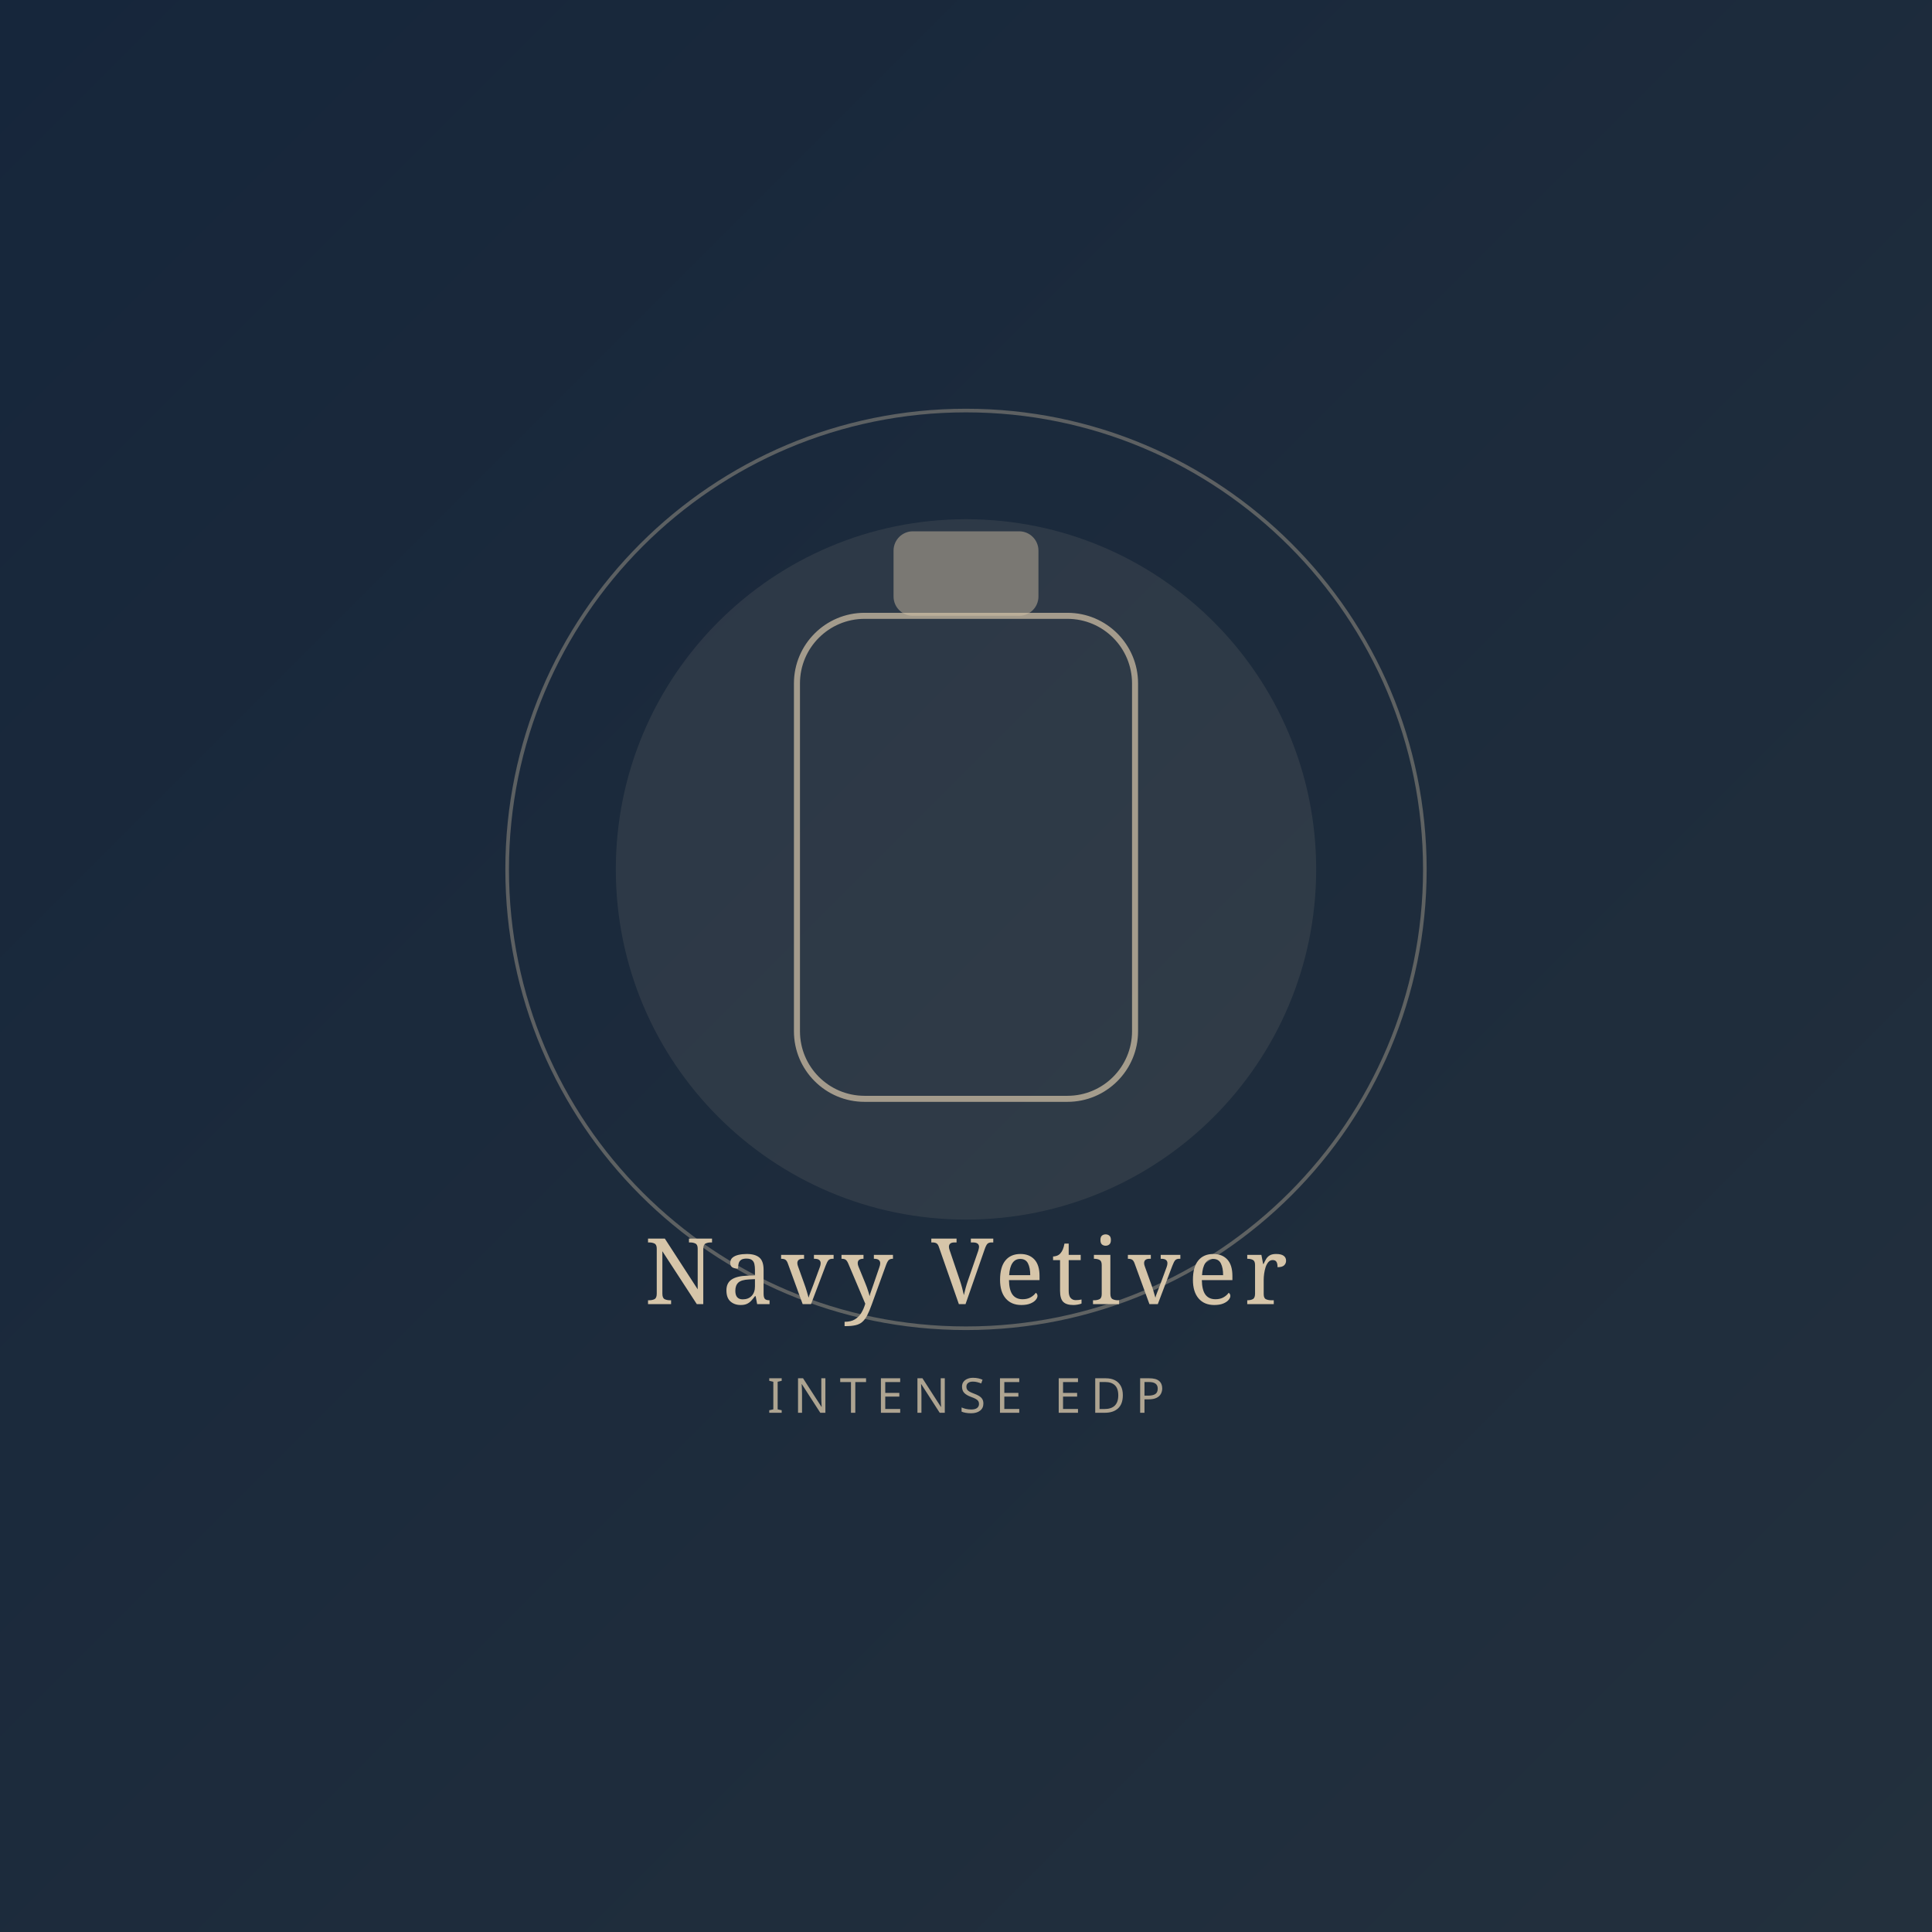
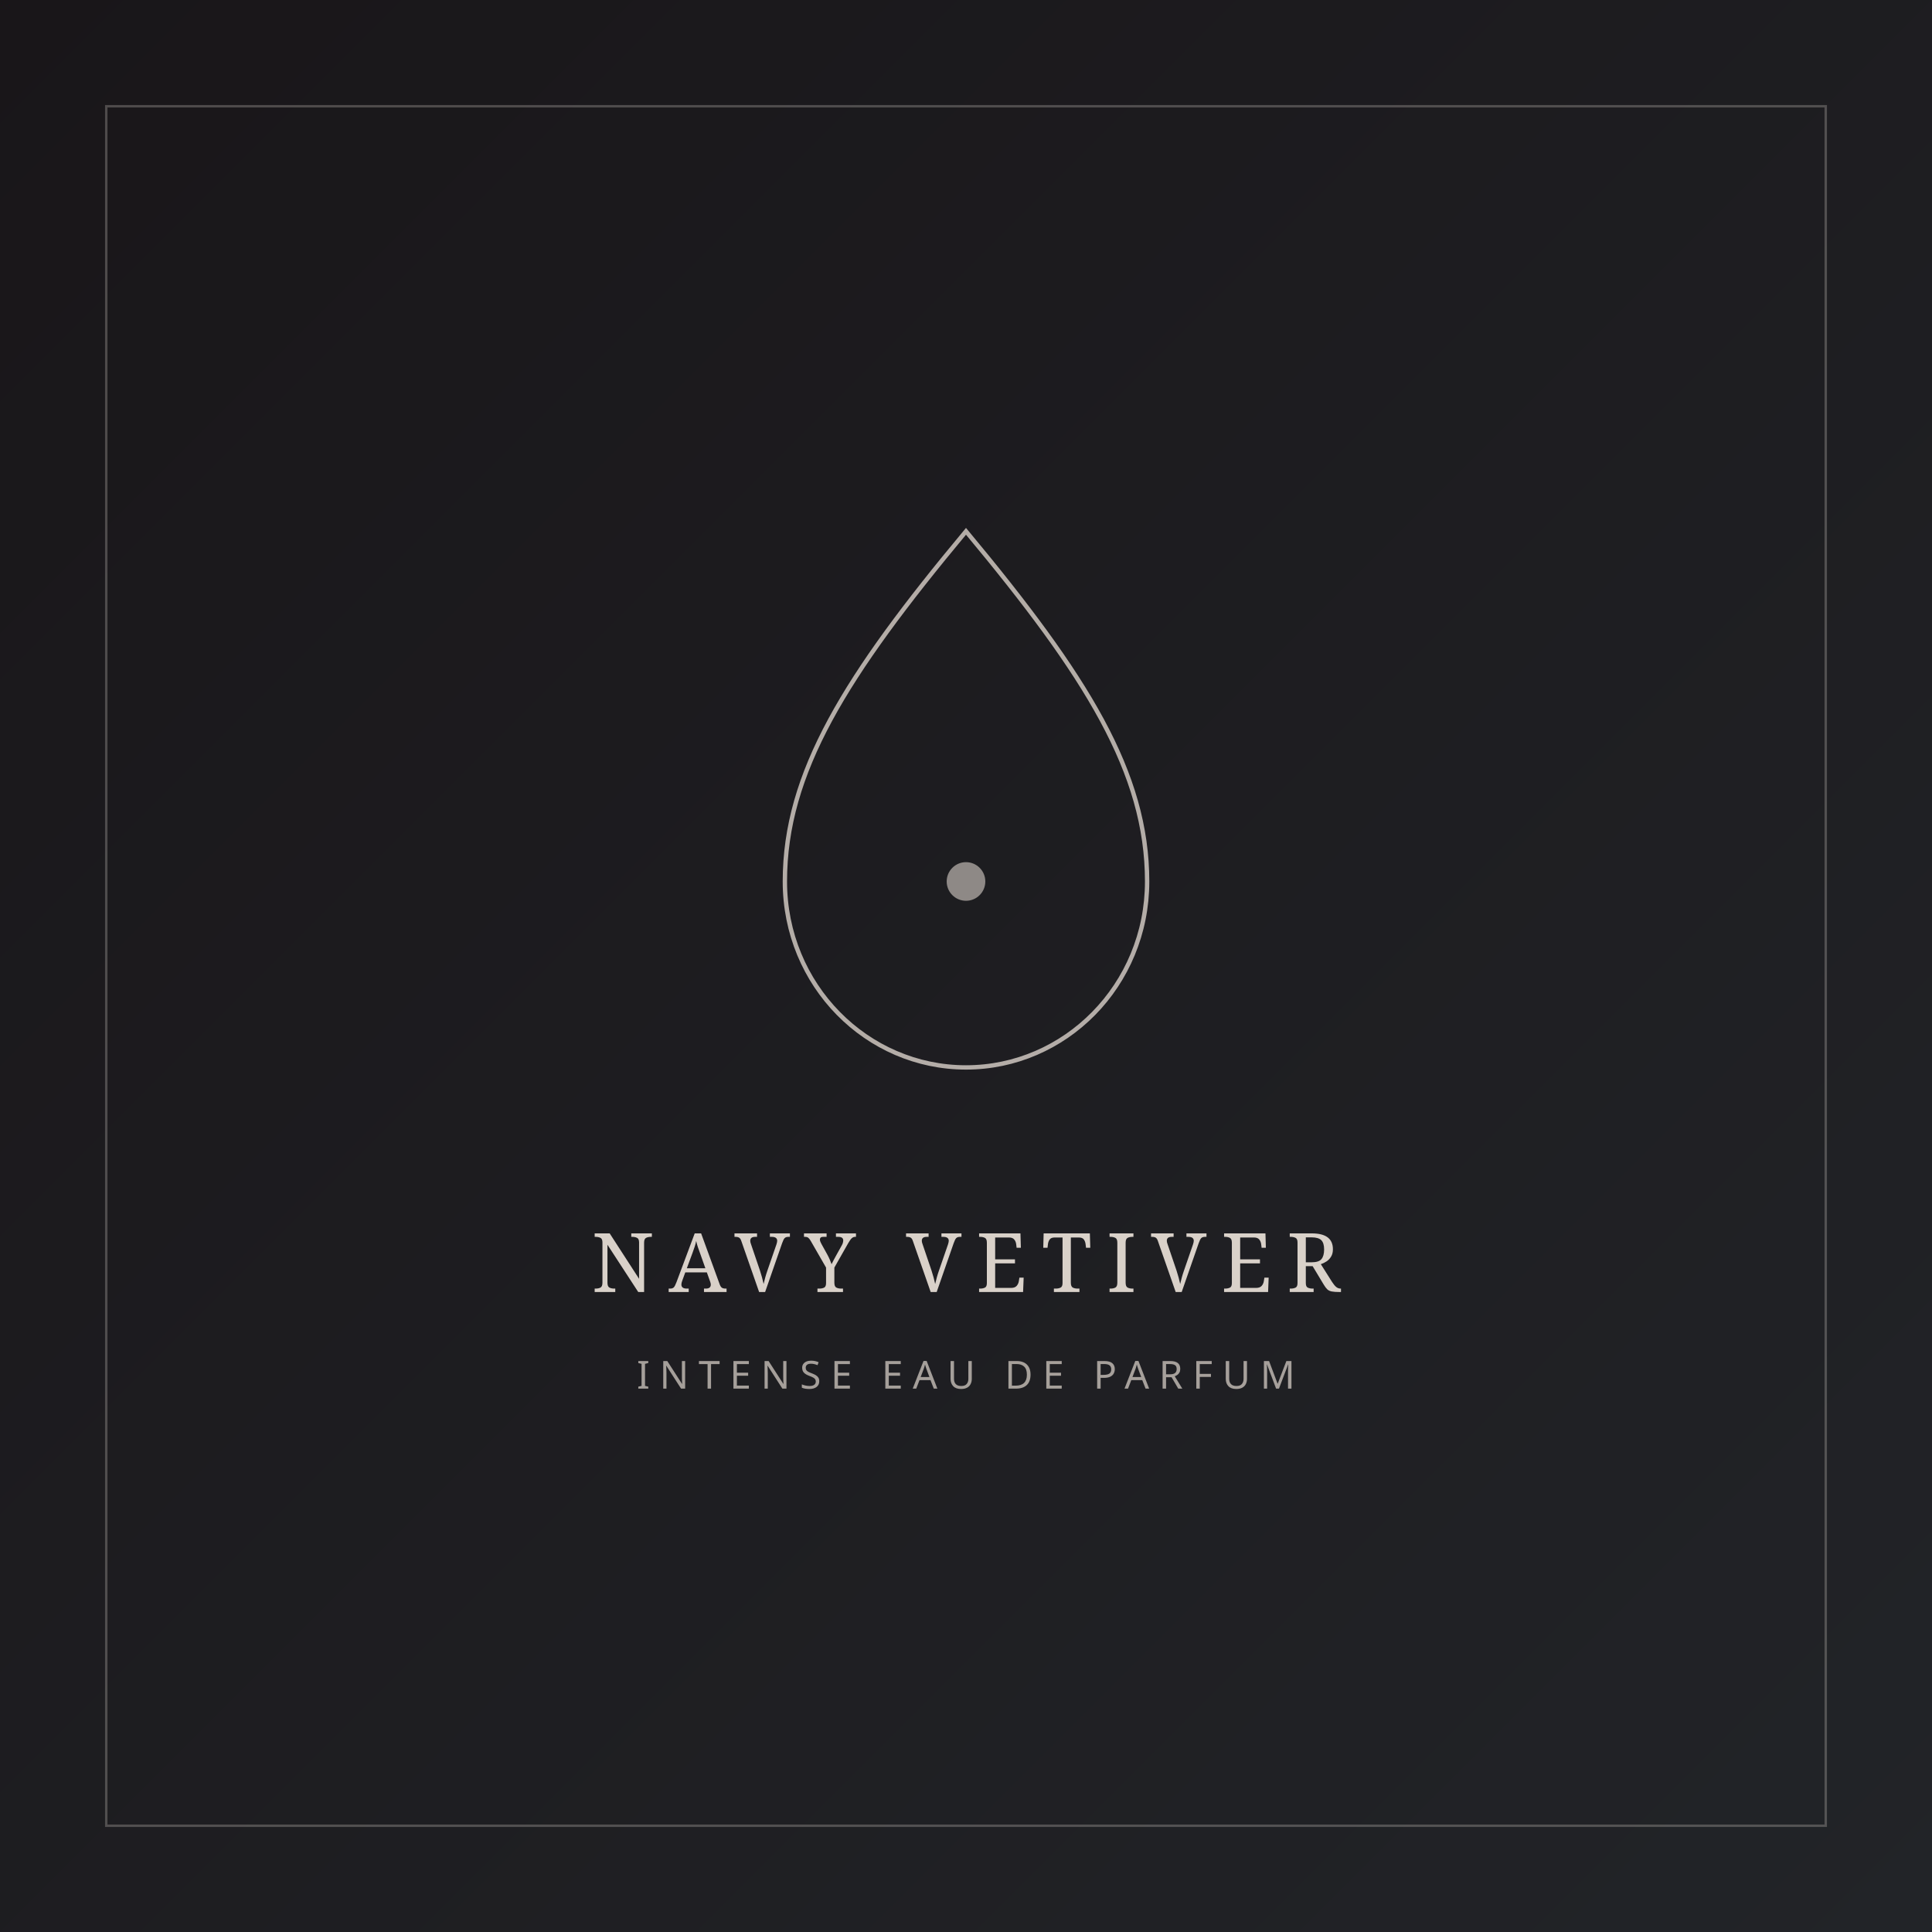
<svg xmlns="http://www.w3.org/2000/svg" viewBox="0 0 800 800">
  <defs>
    <linearGradient id="g" x1="0%" y1="0%" x2="100%" y2="100%">
-       <stop offset="0%" stop-color="#16263b" />
-       <stop offset="100%" stop-color="#23303d" />
+       <stop offset="0%" stop-color="#191619" />
+       <stop offset="100%" stop-color="#222428" />
    </linearGradient>
  </defs>
  <rect width="800" height="800" fill="url(#g)" />
-   <circle cx="400" cy="360" r="190" fill="none" stroke="#d6c5a9" stroke-width="1.5" opacity="0.35" />
-   <circle cx="400" cy="360" r="145" fill="#d6c5a9" opacity="0.1" />
-   <rect x="330" y="255" width="140" height="200" rx="28" fill="none" stroke="#d6c5a9" stroke-width="2.5" opacity="0.7" />
-   <rect x="370" y="220" width="60" height="35" rx="8" fill="#d6c5a9" opacity="0.45" />
-   <text x="400" y="540" text-anchor="middle" font-family="Georgia, serif" font-size="38" fill="#d6c5a9" letter-spacing="3">Navy Vetiver</text>
-   <text x="400" y="585" text-anchor="middle" font-family="sans-serif" font-size="20" fill="#d6c5a9" opacity="0.78" letter-spacing="4">INTENSE EDP</text>
+   <rect x="44" y="44" width="712" height="712" fill="none" stroke="#D9D1C9" stroke-width="1" opacity="0.28" />
+   <path d="M400 220 C350 280 325 320 325 365 C325 408 359 442 400 442 C441 442 475 408 475 365 C475 320 450 280 400 220 Z" fill="none" stroke="#D9D1C9" stroke-width="1.8" opacity="0.8" />
+   <circle cx="400" cy="365" r="8" fill="#D9D1C9" opacity="0.6" />
+   <text x="400" y="535" text-anchor="middle" font-family="Georgia, serif" font-size="34" fill="#D9D1C9" letter-spacing="6">NAVY VETIVER</text>
+   <text x="400" y="575" text-anchor="middle" font-family="sans-serif" font-size="16" fill="#D9D1C9" opacity="0.72" letter-spacing="4">INTENSE EAU DE PARFUM</text>
</svg>
